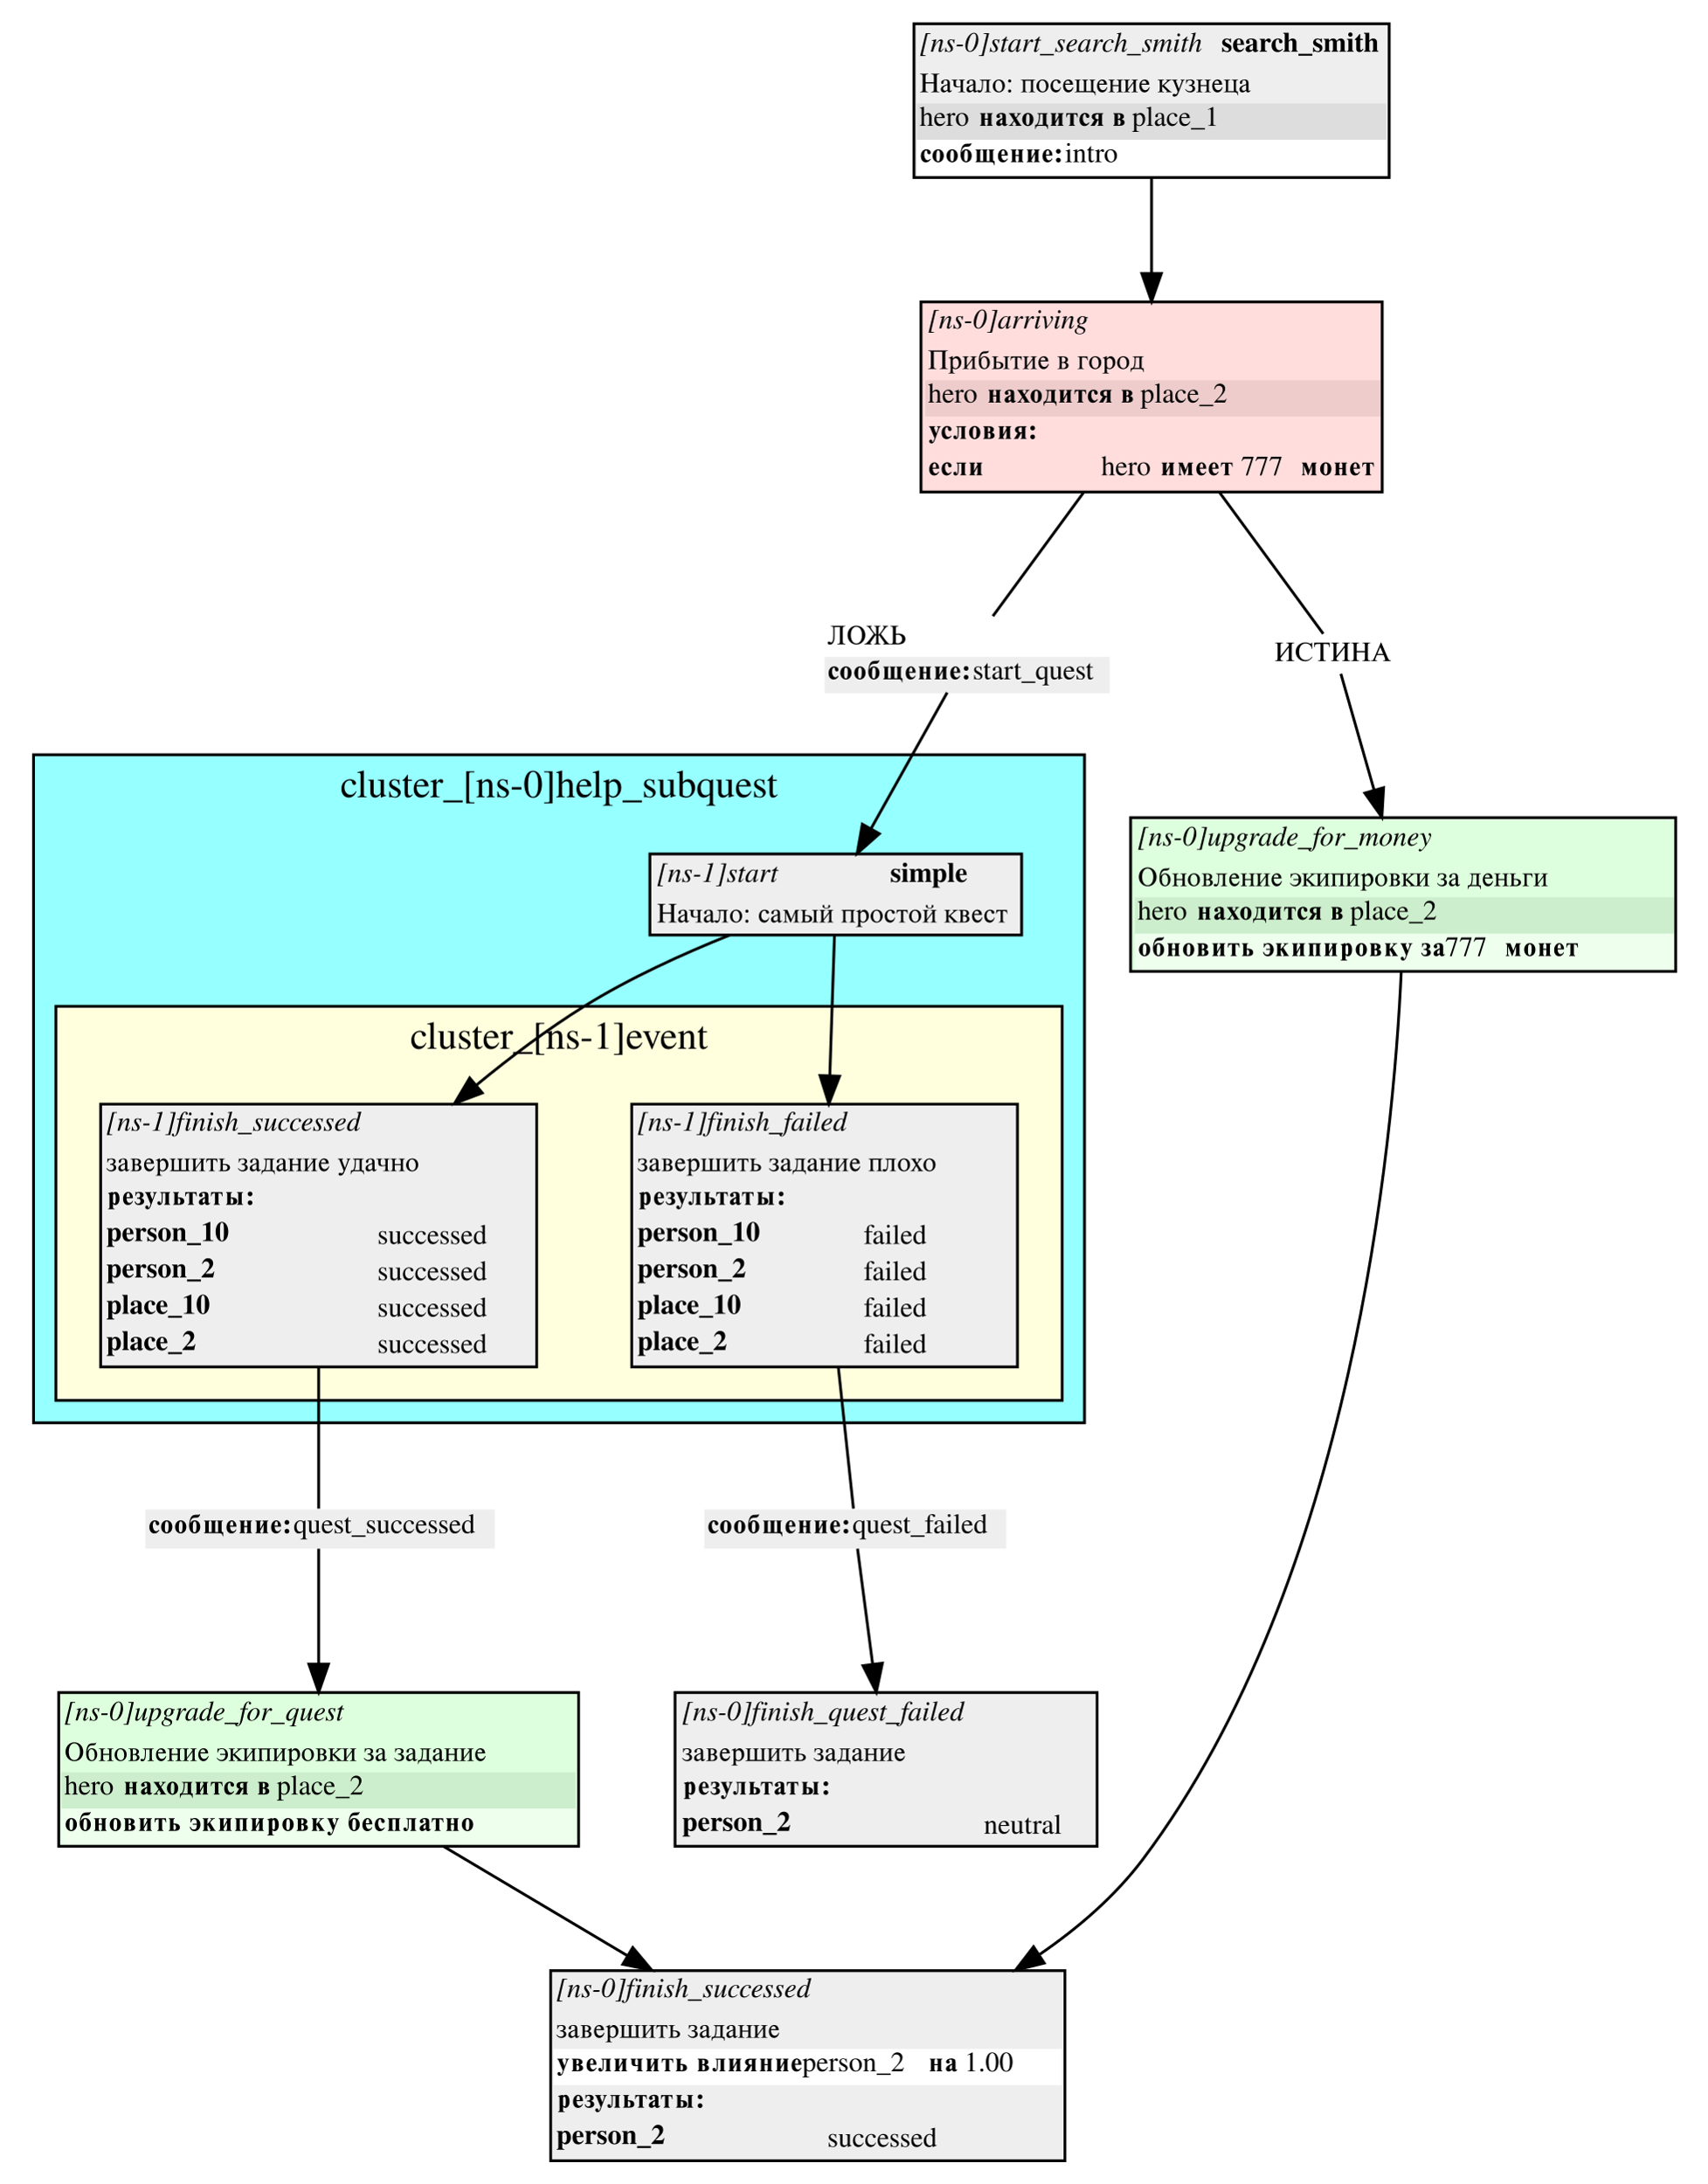
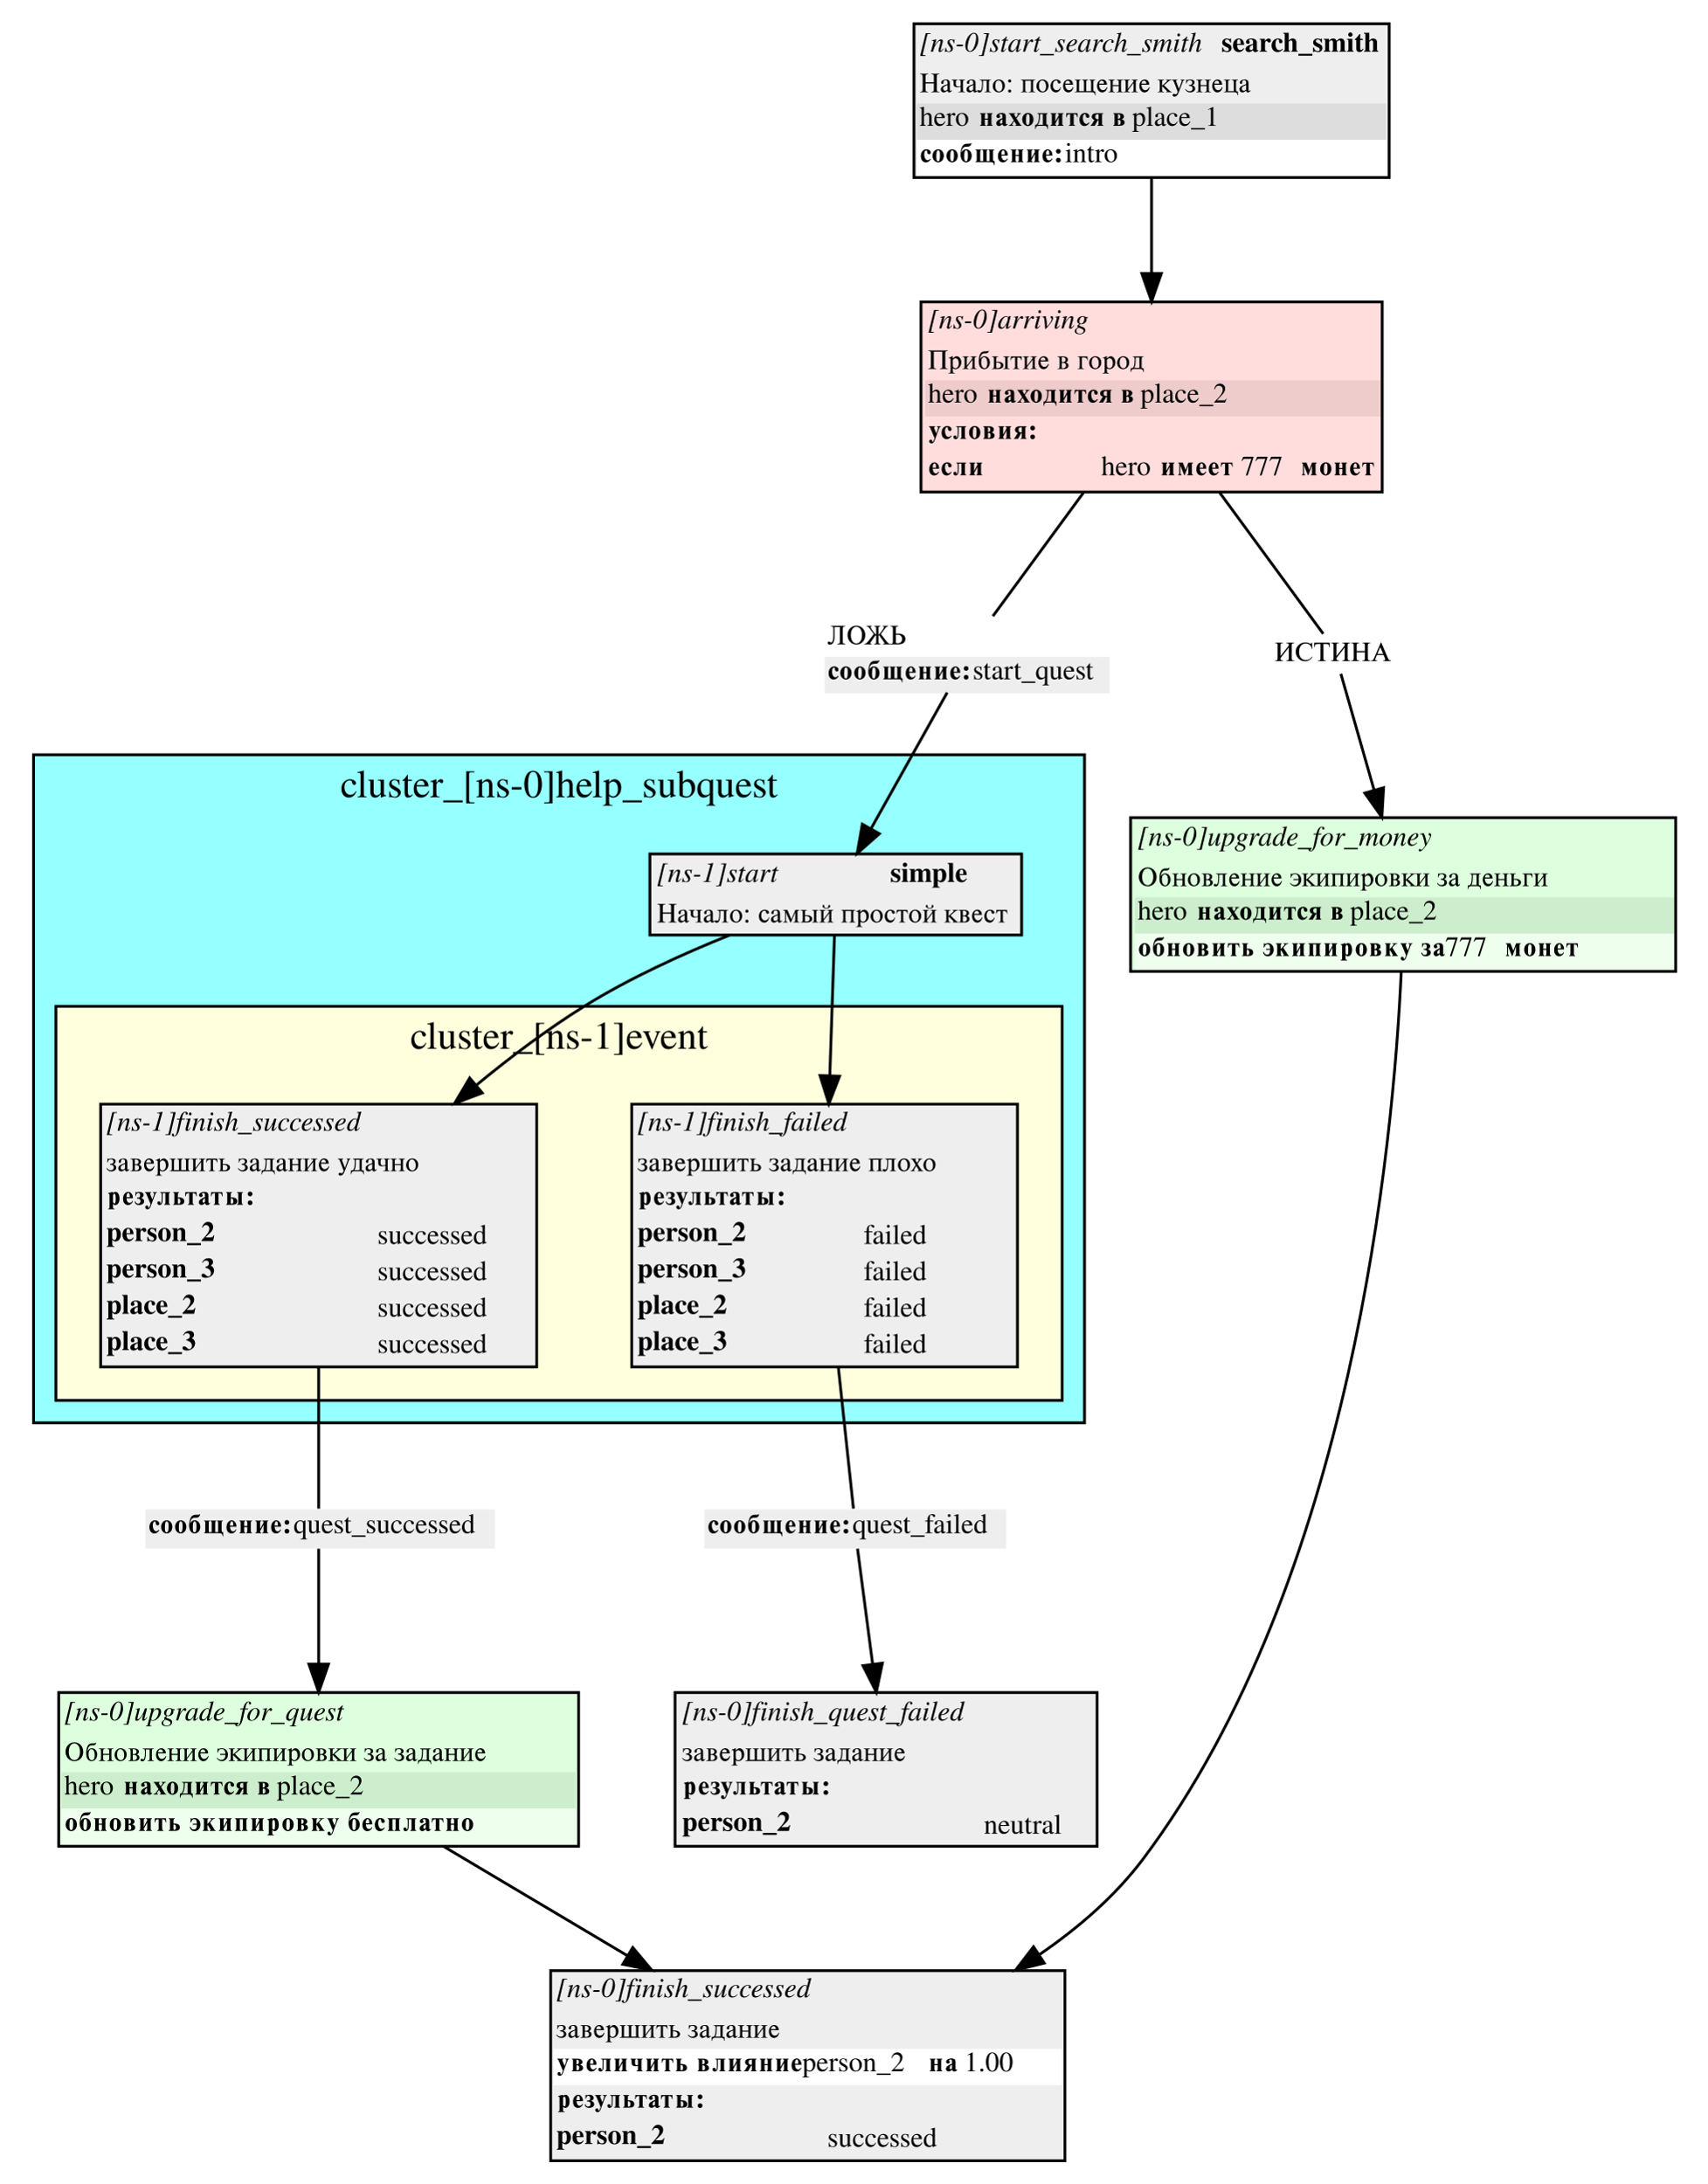
<svg xmlns="http://www.w3.org/2000/svg" width="611pt" height="781pt" viewBox="0.00 0.00 611.00 781.00">
  <g id="graph0" class="graph" transform="scale(1 1) rotate(0) translate(4 777)">
    <polygon fill="white" stroke="white" points="-4,4 -4,-777 607,-777 607,4 -4,4" />
    <g id="clust1" class="cluster">
      <polygon fill="#96ffff" stroke="black" points="8,-268 8,-507 384,-507 384,-268 8,-268" />
      <text text-anchor="middle" x="196" y="-491.8" font-family="Times,serif" font-size="14.00">cluster_[ns-0]help_subquest</text>
    </g>
    <g id="clust2" class="cluster">
      <polygon fill="#ffffdd" stroke="black" points="16,-276 16,-417 376,-417 376,-276 16,-276" />
      <text text-anchor="middle" x="196" y="-401.8" font-family="Times,serif" font-size="14.00">cluster_[ns-1]event</text>
    </g>
    <g id="node1" class="node">
      <polygon fill="#eeeeee" stroke="none" points="228.5,-442.5 228.5,-471.5 361.5,-471.5 361.5,-442.5 228.5,-442.5" />
      <text text-anchor="start" x="231" y="-461.5" font-family="Times,serif" font-style="italic" font-size="10.00">[ns-1]start</text>
      <text text-anchor="start" x="314.5" y="-461.5" font-family="Times,serif" font-weight="bold" font-size="10.00">simple</text>
      <text text-anchor="start" x="231" y="-447" font-family="Times,serif" font-size="10.00">Начало: самый простой квест</text>
      <polygon fill="none" stroke="black" points="228.5,-442.5 228.5,-471.5 361.5,-471.5 361.5,-442.5 228.5,-442.5" />
    </g>
    <g id="node5" class="node">
      <polygon fill="#eeeeee" stroke="none" points="32,-288 32,-382 188,-382 188,-288 32,-288" />
      <text text-anchor="start" x="34" y="-372.5" font-family="Times,serif" font-style="italic" font-size="10.00">[ns-1]finish_successed</text>
      <text text-anchor="start" x="34" y="-358" font-family="Times,serif" font-size="10.00">завершить задание удачно</text>
      <polygon fill="#eeeeee" stroke="none" points="33,-341 33,-354 187,-354 187,-341 33,-341" />
      <text text-anchor="start" x="34" y="-346" font-family="Times,serif" font-weight="bold" font-size="10.00">результаты:</text>
-       <text text-anchor="start" x="34" y="-333" font-family="Times,serif" font-weight="bold" font-size="10.00">person_10</text>
+       <text text-anchor="start" x="34" y="-333" font-family="Times,serif" font-weight="bold" font-size="10.00">person_2</text>
      <text text-anchor="start" x="131" y="-332" font-family="Times,serif" font-size="10.00">successed</text>
-       <text text-anchor="start" x="34" y="-320" font-family="Times,serif" font-weight="bold" font-size="10.00">person_2</text>
+       <text text-anchor="start" x="34" y="-320" font-family="Times,serif" font-weight="bold" font-size="10.00">person_3</text>
      <text text-anchor="start" x="131" y="-319" font-family="Times,serif" font-size="10.00">successed</text>
-       <text text-anchor="start" x="34" y="-307" font-family="Times,serif" font-weight="bold" font-size="10.00">place_10</text>
+       <text text-anchor="start" x="34" y="-307" font-family="Times,serif" font-weight="bold" font-size="10.00">place_2</text>
      <text text-anchor="start" x="131" y="-306" font-family="Times,serif" font-size="10.00">successed</text>
-       <text text-anchor="start" x="34" y="-294" font-family="Times,serif" font-weight="bold" font-size="10.00">place_2</text>
+       <text text-anchor="start" x="34" y="-294" font-family="Times,serif" font-weight="bold" font-size="10.00">place_3</text>
      <text text-anchor="start" x="131" y="-293" font-family="Times,serif" font-size="10.00">successed</text>
      <polygon fill="none" stroke="black" points="32,-288 32,-382 188,-382 188,-288 32,-288" />
    </g>
-     <g id="edge11" class="edge">
+     <g id="edge13" class="edge">
      <path fill="none" stroke="black" d="M256.969,-442.44C240.435,-435.816 221.185,-427.09 205,-417 191.874,-408.817 178.683,-398.901 166.484,-388.855" />
      <polygon fill="black" stroke="black" points="168.529,-386.002 158.621,-382.251 164.027,-391.362 168.529,-386.002" />
    </g>
    <g id="node6" class="node">
      <polygon fill="#eeeeee" stroke="none" points="222,-288 222,-382 360,-382 360,-288 222,-288" />
      <text text-anchor="start" x="224" y="-372.5" font-family="Times,serif" font-style="italic" font-size="10.00">[ns-1]finish_failed</text>
      <text text-anchor="start" x="224" y="-358" font-family="Times,serif" font-size="10.00">завершить задание плохо</text>
      <polygon fill="#eeeeee" stroke="none" points="223,-341 223,-354 359,-354 359,-341 223,-341" />
      <text text-anchor="start" x="224" y="-346" font-family="Times,serif" font-weight="bold" font-size="10.00">результаты:</text>
-       <text text-anchor="start" x="224" y="-333" font-family="Times,serif" font-weight="bold" font-size="10.00">person_10</text>
+       <text text-anchor="start" x="224" y="-333" font-family="Times,serif" font-weight="bold" font-size="10.00">person_2</text>
      <text text-anchor="start" x="305" y="-332" font-family="Times,serif" font-size="10.00">failed</text>
-       <text text-anchor="start" x="224" y="-320" font-family="Times,serif" font-weight="bold" font-size="10.00">person_2</text>
+       <text text-anchor="start" x="224" y="-320" font-family="Times,serif" font-weight="bold" font-size="10.00">person_3</text>
      <text text-anchor="start" x="305" y="-319" font-family="Times,serif" font-size="10.00">failed</text>
-       <text text-anchor="start" x="224" y="-307" font-family="Times,serif" font-weight="bold" font-size="10.00">place_10</text>
+       <text text-anchor="start" x="224" y="-307" font-family="Times,serif" font-weight="bold" font-size="10.00">place_2</text>
      <text text-anchor="start" x="305" y="-306" font-family="Times,serif" font-size="10.00">failed</text>
-       <text text-anchor="start" x="224" y="-294" font-family="Times,serif" font-weight="bold" font-size="10.00">place_2</text>
+       <text text-anchor="start" x="224" y="-294" font-family="Times,serif" font-weight="bold" font-size="10.00">place_3</text>
      <text text-anchor="start" x="305" y="-293" font-family="Times,serif" font-size="10.00">failed</text>
      <polygon fill="none" stroke="black" points="222,-288 222,-382 360,-382 360,-288 222,-288" />
    </g>
-     <g id="edge5" class="edge">
+     <g id="edge7" class="edge">
      <path fill="none" stroke="black" d="M294.541,-442.234C294.129,-429.872 293.495,-410.865 292.878,-392.327" />
      <polygon fill="black" stroke="black" points="296.369,-391.999 292.537,-382.122 289.373,-392.233 296.369,-391.999" />
    </g>
    <g id="node2" class="node">
      <polygon fill="#eeeeee" stroke="none" points="323,-713.5 323,-768.5 493,-768.5 493,-713.5 323,-713.5" />
      <text text-anchor="start" x="325" y="-758.5" font-family="Times,serif" font-style="italic" font-size="10.00">[ns-0]start_search_smith</text>
      <text text-anchor="start" x="433" y="-758.5" font-family="Times,serif" font-weight="bold" font-size="10.00">search_smith</text>
      <text text-anchor="start" x="325" y="-744" font-family="Times,serif" font-size="10.00">Начало: посещение кузнеца</text>
      <polygon fill="#dddddd" stroke="none" points="324,-727 324,-740 492,-740 492,-727 324,-727" />
      <text text-anchor="start" x="325" y="-732" font-family="Times,serif" font-size="10.00">hero </text>
      <text text-anchor="start" x="346" y="-732" font-family="Times,serif" font-weight="bold" font-size="10.00">находится в</text>
      <text text-anchor="start" x="401" y="-732" font-family="Times,serif" font-size="10.00"> place_1</text>
      <polygon fill="#ffffff" stroke="none" points="324,-714 324,-727 492,-727 492,-714 324,-714" />
      <text text-anchor="start" x="325" y="-719" font-family="Times,serif" font-weight="bold" font-size="10.00">сообщение:</text>
      <text text-anchor="start" x="377" y="-719" font-family="Times,serif" font-size="10.00"> intro</text>
      <polygon fill="none" stroke="black" points="323,-713.5 323,-768.5 493,-768.5 493,-713.5 323,-713.5" />
    </g>
    <g id="node9" class="node">
      <polygon fill="#ffdddd" stroke="none" points="325.5,-601 325.5,-669 490.5,-669 490.5,-601 325.5,-601" />
      <text text-anchor="start" x="328" y="-659.5" font-family="Times,serif" font-style="italic" font-size="10.00">[ns-0]arriving</text>
      <text text-anchor="start" x="328" y="-645" font-family="Times,serif" font-size="10.00">Прибытие в город</text>
      <polygon fill="#eecccc" stroke="none" points="327,-628 327,-641 490,-641 490,-628 327,-628" />
      <text text-anchor="start" x="328" y="-633" font-family="Times,serif" font-size="10.00">hero </text>
      <text text-anchor="start" x="349" y="-633" font-family="Times,serif" font-weight="bold" font-size="10.00">находится в</text>
      <text text-anchor="start" x="404" y="-633" font-family="Times,serif" font-size="10.00"> place_2</text>
      <polygon fill="#ffdddd" stroke="none" points="327,-615 327,-628 490,-628 490,-615 327,-615" />
      <text text-anchor="start" x="328" y="-620" font-family="Times,serif" font-weight="bold" font-size="10.00">условия:</text>
      <text text-anchor="start" x="328" y="-607" font-family="Times,serif" font-weight="bold" font-size="10.00">если </text>
      <polygon fill="#ffdddd" stroke="none" points="389,-602 389,-615 490,-615 490,-602 389,-602" />
      <text text-anchor="start" x="390" y="-607" font-family="Times,serif" font-size="10.00">hero </text>
      <text text-anchor="start" x="411" y="-607" font-family="Times,serif" font-weight="bold" font-size="10.00">имеет </text>
      <text text-anchor="start" x="440" y="-607" font-family="Times,serif" font-size="10.00"> 777 </text>
      <text text-anchor="start" x="461" y="-607" font-family="Times,serif" font-weight="bold" font-size="10.00">монет</text>
      <polygon fill="none" stroke="black" points="325.5,-601 325.5,-669 490.5,-669 490.5,-601 325.5,-601" />
    </g>
-     <g id="edge4" class="edge">
+     <g id="edge6" class="edge">
      <path fill="none" stroke="black" d="M408,-713.487C408,-703.061 408,-690.818 408,-679.183" />
      <polygon fill="black" stroke="black" points="411.5,-679.174 408,-669.174 404.5,-679.174 411.5,-679.174" />
    </g>
    <g id="node3" class="node">
      <polygon fill="#eeeeee" stroke="none" points="237.5,-116.5 237.5,-171.5 388.5,-171.5 388.5,-116.5 237.5,-116.5" />
      <text text-anchor="start" x="240" y="-161.5" font-family="Times,serif" font-style="italic" font-size="10.00">[ns-0]finish_quest_failed</text>
      <text text-anchor="start" x="240" y="-147" font-family="Times,serif" font-size="10.00">завершить задание</text>
      <polygon fill="#eeeeee" stroke="none" points="239,-130 239,-143 388,-143 388,-130 239,-130" />
      <text text-anchor="start" x="240" y="-135" font-family="Times,serif" font-weight="bold" font-size="10.00">результаты:</text>
      <text text-anchor="start" x="240" y="-122" font-family="Times,serif" font-weight="bold" font-size="10.00">person_2</text>
      <text text-anchor="start" x="348" y="-121" font-family="Times,serif" font-size="10.00">neutral</text>
      <polygon fill="none" stroke="black" points="237.5,-116.5 237.5,-171.5 388.5,-171.5 388.5,-116.5 237.5,-116.5" />
    </g>
    <g id="node4" class="node">
      <polygon fill="#ddffdd" stroke="none" points="400.5,-429.5 400.5,-484.5 595.5,-484.5 595.5,-429.5 400.5,-429.5" />
      <text text-anchor="start" x="403" y="-474.5" font-family="Times,serif" font-style="italic" font-size="10.00">[ns-0]upgrade_for_money</text>
      <text text-anchor="start" x="403" y="-460" font-family="Times,serif" font-size="10.00">Обновление экипировки за деньги</text>
      <polygon fill="#cceecc" stroke="none" points="402,-443 402,-456 595,-456 595,-443 402,-443" />
      <text text-anchor="start" x="403" y="-448" font-family="Times,serif" font-size="10.00">hero </text>
      <text text-anchor="start" x="424" y="-448" font-family="Times,serif" font-weight="bold" font-size="10.00">находится в</text>
      <text text-anchor="start" x="479" y="-448" font-family="Times,serif" font-size="10.00"> place_2</text>
      <polygon fill="#eeffee" stroke="none" points="402,-430 402,-443 595,-443 595,-430 402,-430" />
      <text text-anchor="start" x="403" y="-435" font-family="Times,serif" font-weight="bold" font-size="10.00">обновить экипировку за </text>
      <text text-anchor="start" x="513" y="-435" font-family="Times,serif" font-size="10.00"> 777 </text>
      <text text-anchor="start" x="534" y="-435" font-family="Times,serif" font-weight="bold" font-size="10.00">монет</text>
      <polygon fill="none" stroke="black" points="400.5,-429.5 400.5,-484.5 595.5,-484.5 595.5,-429.5 400.5,-429.5" />
    </g>
    <g id="node8" class="node">
      <polygon fill="#eeeeee" stroke="none" points="193,-4 193,-72 377,-72 377,-4 193,-4" />
      <text text-anchor="start" x="195" y="-62.5" font-family="Times,serif" font-style="italic" font-size="10.00">[ns-0]finish_successed</text>
      <text text-anchor="start" x="195" y="-48" font-family="Times,serif" font-size="10.00">завершить задание</text>
      <polygon fill="#ffffff" stroke="none" points="194,-31 194,-44 376,-44 376,-31 194,-31" />
      <text text-anchor="start" x="195" y="-36" font-family="Times,serif" font-weight="bold" font-size="10.00">увеличить влияние </text>
      <text text-anchor="start" x="283" y="-36" font-family="Times,serif" font-size="10.00">  person_2 </text>
      <text text-anchor="start" x="328" y="-36" font-family="Times,serif" font-weight="bold" font-size="10.00">на </text>
      <text text-anchor="start" x="341" y="-36" font-family="Times,serif" font-size="10.00"> 1.00</text>
      <polygon fill="#eeeeee" stroke="none" points="194,-18 194,-31 376,-31 376,-18 194,-18" />
      <text text-anchor="start" x="195" y="-23" font-family="Times,serif" font-weight="bold" font-size="10.00">результаты:</text>
      <text text-anchor="start" x="195" y="-10" font-family="Times,serif" font-weight="bold" font-size="10.00">person_2</text>
      <text text-anchor="start" x="292" y="-9" font-family="Times,serif" font-size="10.00">successed</text>
      <polygon fill="none" stroke="black" points="193,-4 193,-72 377,-72 377,-4 193,-4" />
    </g>
-     <g id="edge6" class="edge">
+     <g id="edge8" class="edge">
      <path fill="none" stroke="black" d="M497.328,-429.419C494.492,-367.564 479.861,-211.679 405,-112 395.056,-98.759 381.944,-87.406 368.044,-77.872" />
      <polygon fill="black" stroke="black" points="369.596,-74.705 359.309,-72.169 365.769,-80.567 369.596,-74.705" />
    </g>
-     <g id="node13" class="node">
+     <g id="node10" class="node">
      <polygon fill="#eeeeee" stroke="none" points="48,-223 48,-237 173,-237 173,-223 48,-223" />
      <text text-anchor="start" x="49" y="-228.5" font-family="Times,serif" font-weight="bold" font-size="10.00">сообщение:</text>
      <text text-anchor="start" x="101" y="-228.5" font-family="Times,serif" font-size="10.00"> quest_successed</text>
    </g>
-     <g id="edge12" class="edge">
+     <g id="edge1" class="edge">
      <path fill="none" stroke="black" d="M110,-287.923C110,-268.211 110,-247.429 110,-237.298" />
    </g>
-     <g id="node10" class="node">
+     <g id="node11" class="node">
      <polygon fill="#eeeeee" stroke="none" points="248,-223 248,-237 356,-237 356,-223 248,-223" />
      <text text-anchor="start" x="249" y="-228.5" font-family="Times,serif" font-weight="bold" font-size="10.00">сообщение:</text>
      <text text-anchor="start" x="301" y="-228.5" font-family="Times,serif" font-size="10.00"> quest_failed</text>
    </g>
-     <g id="edge1" class="edge">
+     <g id="edge3" class="edge">
      <path fill="none" stroke="black" d="M295.921,-287.923C298.026,-268.211 300.245,-247.429 301.327,-237.298" />
    </g>
    <g id="node7" class="node">
      <polygon fill="#ddffdd" stroke="none" points="17,-116.5 17,-171.5 203,-171.5 203,-116.5 17,-116.5" />
      <text text-anchor="start" x="19" y="-161.5" font-family="Times,serif" font-style="italic" font-size="10.00">[ns-0]upgrade_for_quest</text>
      <text text-anchor="start" x="19" y="-147" font-family="Times,serif" font-size="10.00">Обновление экипировки за задание</text>
      <polygon fill="#cceecc" stroke="none" points="18,-130 18,-143 202,-143 202,-130 18,-130" />
      <text text-anchor="start" x="19" y="-135" font-family="Times,serif" font-size="10.00">hero </text>
      <text text-anchor="start" x="40" y="-135" font-family="Times,serif" font-weight="bold" font-size="10.00">находится в</text>
      <text text-anchor="start" x="95" y="-135" font-family="Times,serif" font-size="10.00"> place_2</text>
      <polygon fill="#eeffee" stroke="none" points="18,-117 18,-130 202,-130 202,-117 18,-117" />
      <text text-anchor="start" x="19" y="-122" font-family="Times,serif" font-weight="bold" font-size="10.00">обновить экипировку бесплатно</text>
      <polygon fill="none" stroke="black" points="17,-116.5 17,-171.5 203,-171.5 203,-116.5 17,-116.5" />
    </g>
-     <g id="edge3" class="edge">
+     <g id="edge5" class="edge">
      <path fill="none" stroke="black" d="M154.613,-116.487C174.638,-104.587 198.645,-90.32 220.571,-77.29" />
      <polygon fill="black" stroke="black" points="222.369,-80.292 229.178,-72.174 218.793,-74.274 222.369,-80.292" />
    </g>
-     <g id="node11" class="node">
+     <g id="node12" class="node">
      <polygon fill="#ffffff" stroke="none" points="291,-542 291,-556 393,-556 393,-542 291,-542" />
      <text text-anchor="start" x="292" y="-546.5" font-family="Times,serif" font-size="10.00">ЛОЖЬ</text>
      <polygon fill="#eeeeee" stroke="none" points="291,-529 291,-542 393,-542 393,-529 291,-529" />
      <text text-anchor="start" x="292" y="-534" font-family="Times,serif" font-weight="bold" font-size="10.00">сообщение:</text>
      <text text-anchor="start" x="344" y="-534" font-family="Times,serif" font-size="10.00"> start_quest</text>
    </g>
-     <g id="edge7" class="edge">
+     <g id="edge9" class="edge">
      <path fill="none" stroke="black" d="M383.799,-600.998C372.468,-585.547 359.643,-568.059 351.223,-556.576" />
    </g>
-     <g id="node12" class="node">
+     <g id="node13" class="node">
      <polygon fill="#ffffff" stroke="none" points="451,-536 451,-550 497,-550 497,-536 451,-536" />
      <text text-anchor="start" x="452" y="-540.5" font-family="Times,serif" font-size="10.00">ИСТИНА</text>
    </g>
-     <g id="edge9" class="edge">
+     <g id="edge11" class="edge">
      <path fill="none" stroke="black" d="M432.201,-600.998C445.887,-582.336 461.751,-560.703 469.403,-550.268" />
    </g>
    <g id="edge2" class="edge">
+       <path fill="none" stroke="black" d="M110,-222.959C110,-214.257 110,-197.504 110,-181.752" />
+       <polygon fill="black" stroke="black" points="113.5,-181.639 110,-171.639 106.5,-181.639 113.5,-181.639" />
+     </g>
+     <g id="edge4" class="edge">
      <path fill="none" stroke="black" d="M302.791,-222.959C303.931,-214.257 306.124,-197.504 308.187,-181.752" />
      <polygon fill="black" stroke="black" points="311.683,-182.009 309.512,-171.639 304.743,-181.1 311.683,-182.009" />
    </g>
-     <g id="edge8" class="edge">
+     <g id="edge10" class="edge">
      <path fill="none" stroke="black" d="M334.862,-529.242C327.674,-516.396 316.431,-496.303 307.716,-480.727" />
      <polygon fill="black" stroke="black" points="310.612,-478.735 302.675,-471.717 304.503,-482.153 310.612,-478.735" />
    </g>
-     <g id="edge10" class="edge">
+     <g id="edge12" class="edge">
      <path fill="none" stroke="black" d="M475.726,-535.959C478.236,-527.174 483.09,-510.184 487.628,-494.302" />
      <polygon fill="black" stroke="black" points="491.007,-495.216 490.389,-484.639 484.276,-493.293 491.007,-495.216" />
    </g>
-     <g id="edge13" class="edge">
-       <path fill="none" stroke="black" d="M110,-222.959C110,-214.257 110,-197.504 110,-181.752" />
-       <polygon fill="black" stroke="black" points="113.5,-181.639 110,-171.639 106.5,-181.639 113.5,-181.639" />
-     </g>
  </g>
</svg>
